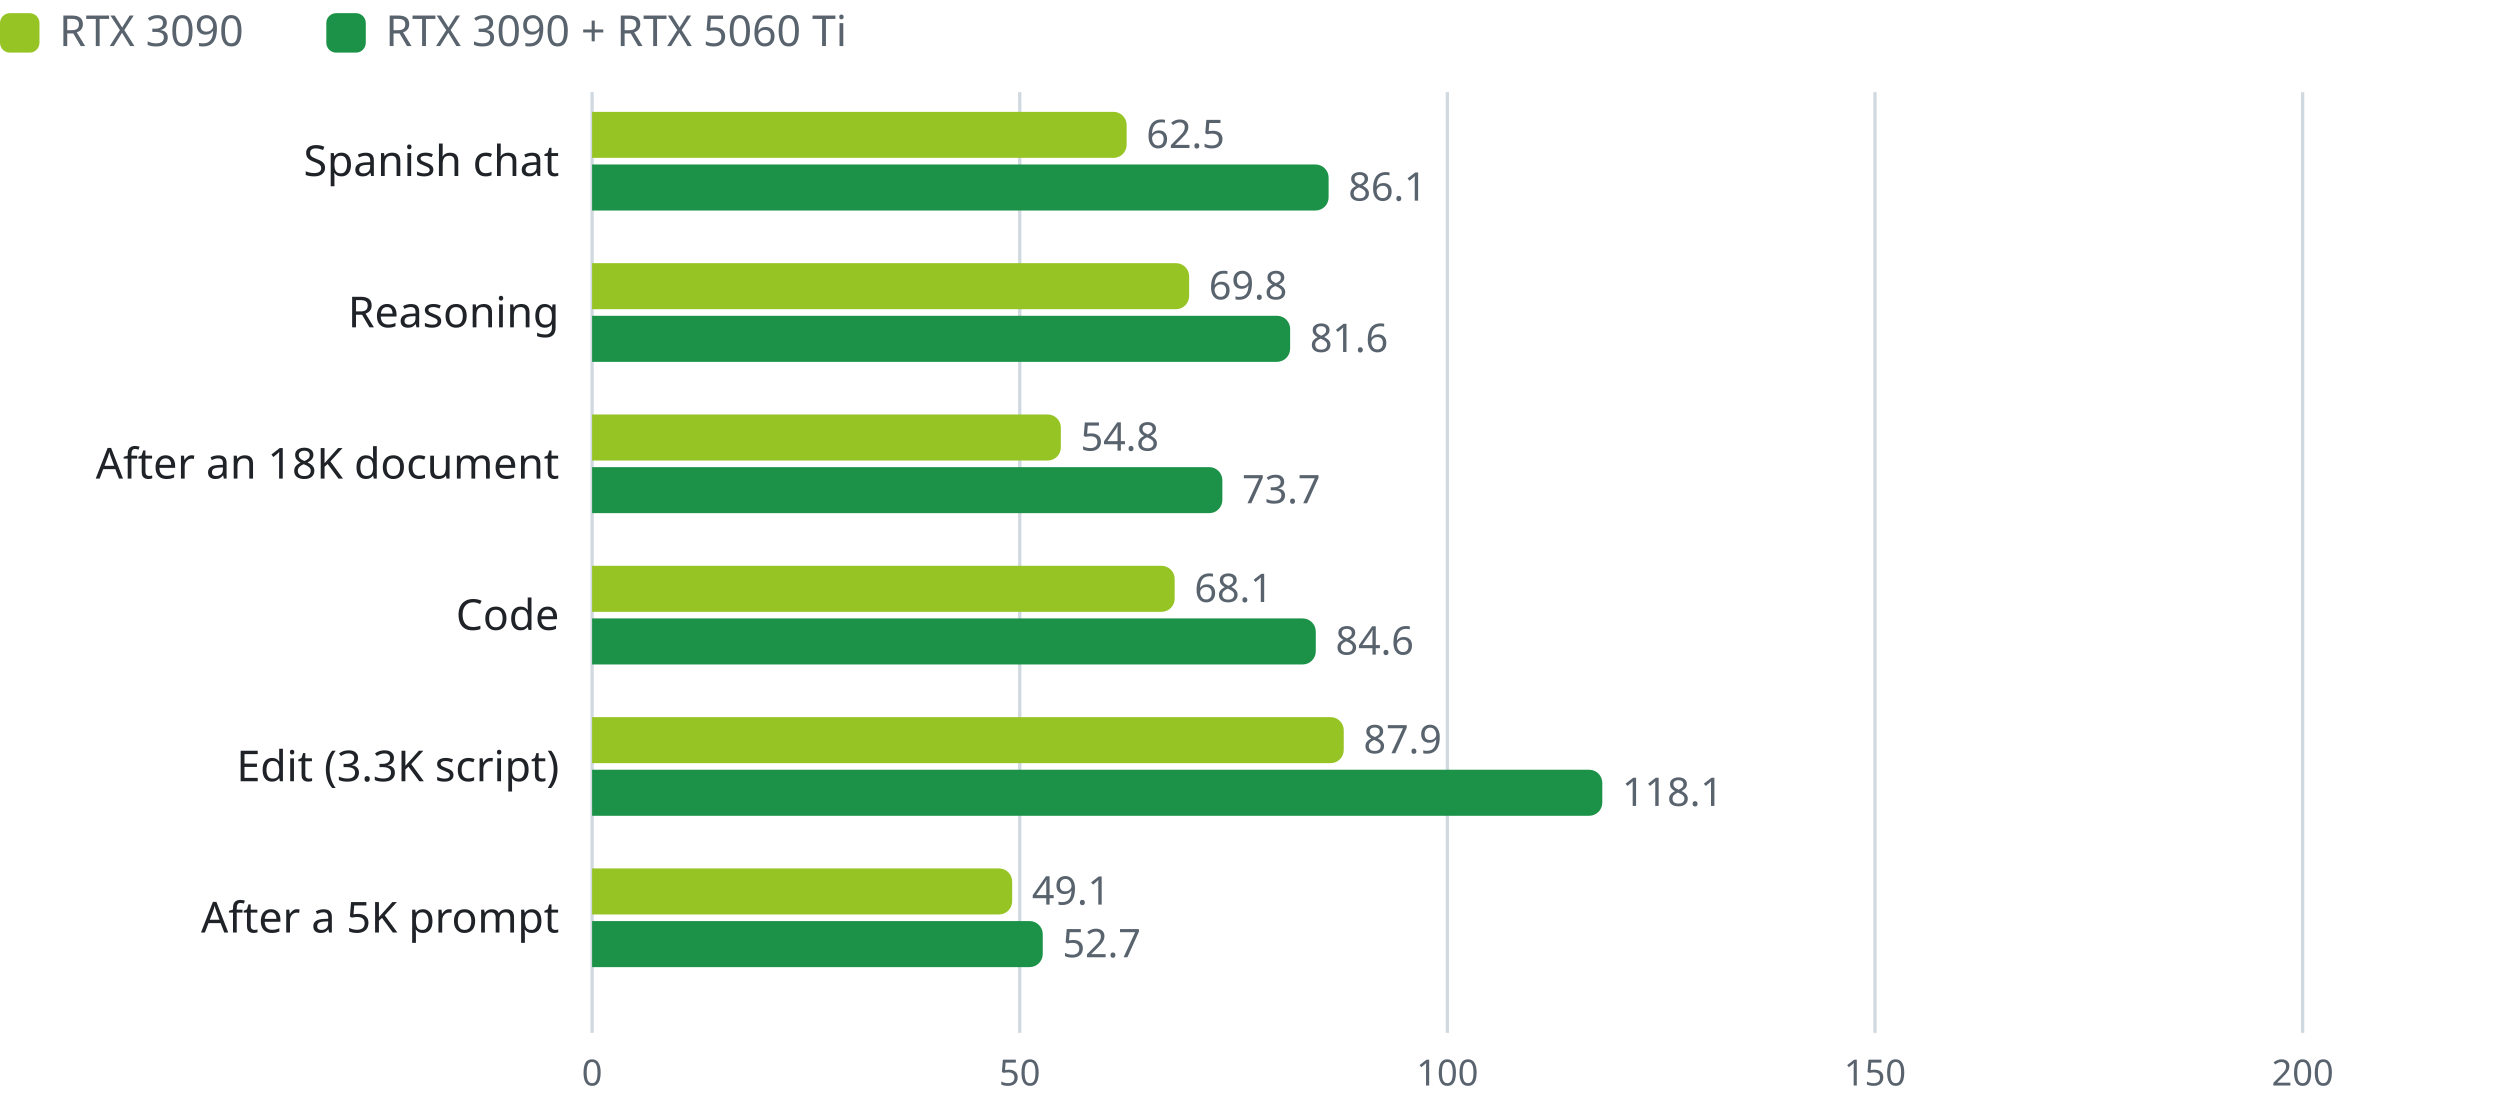
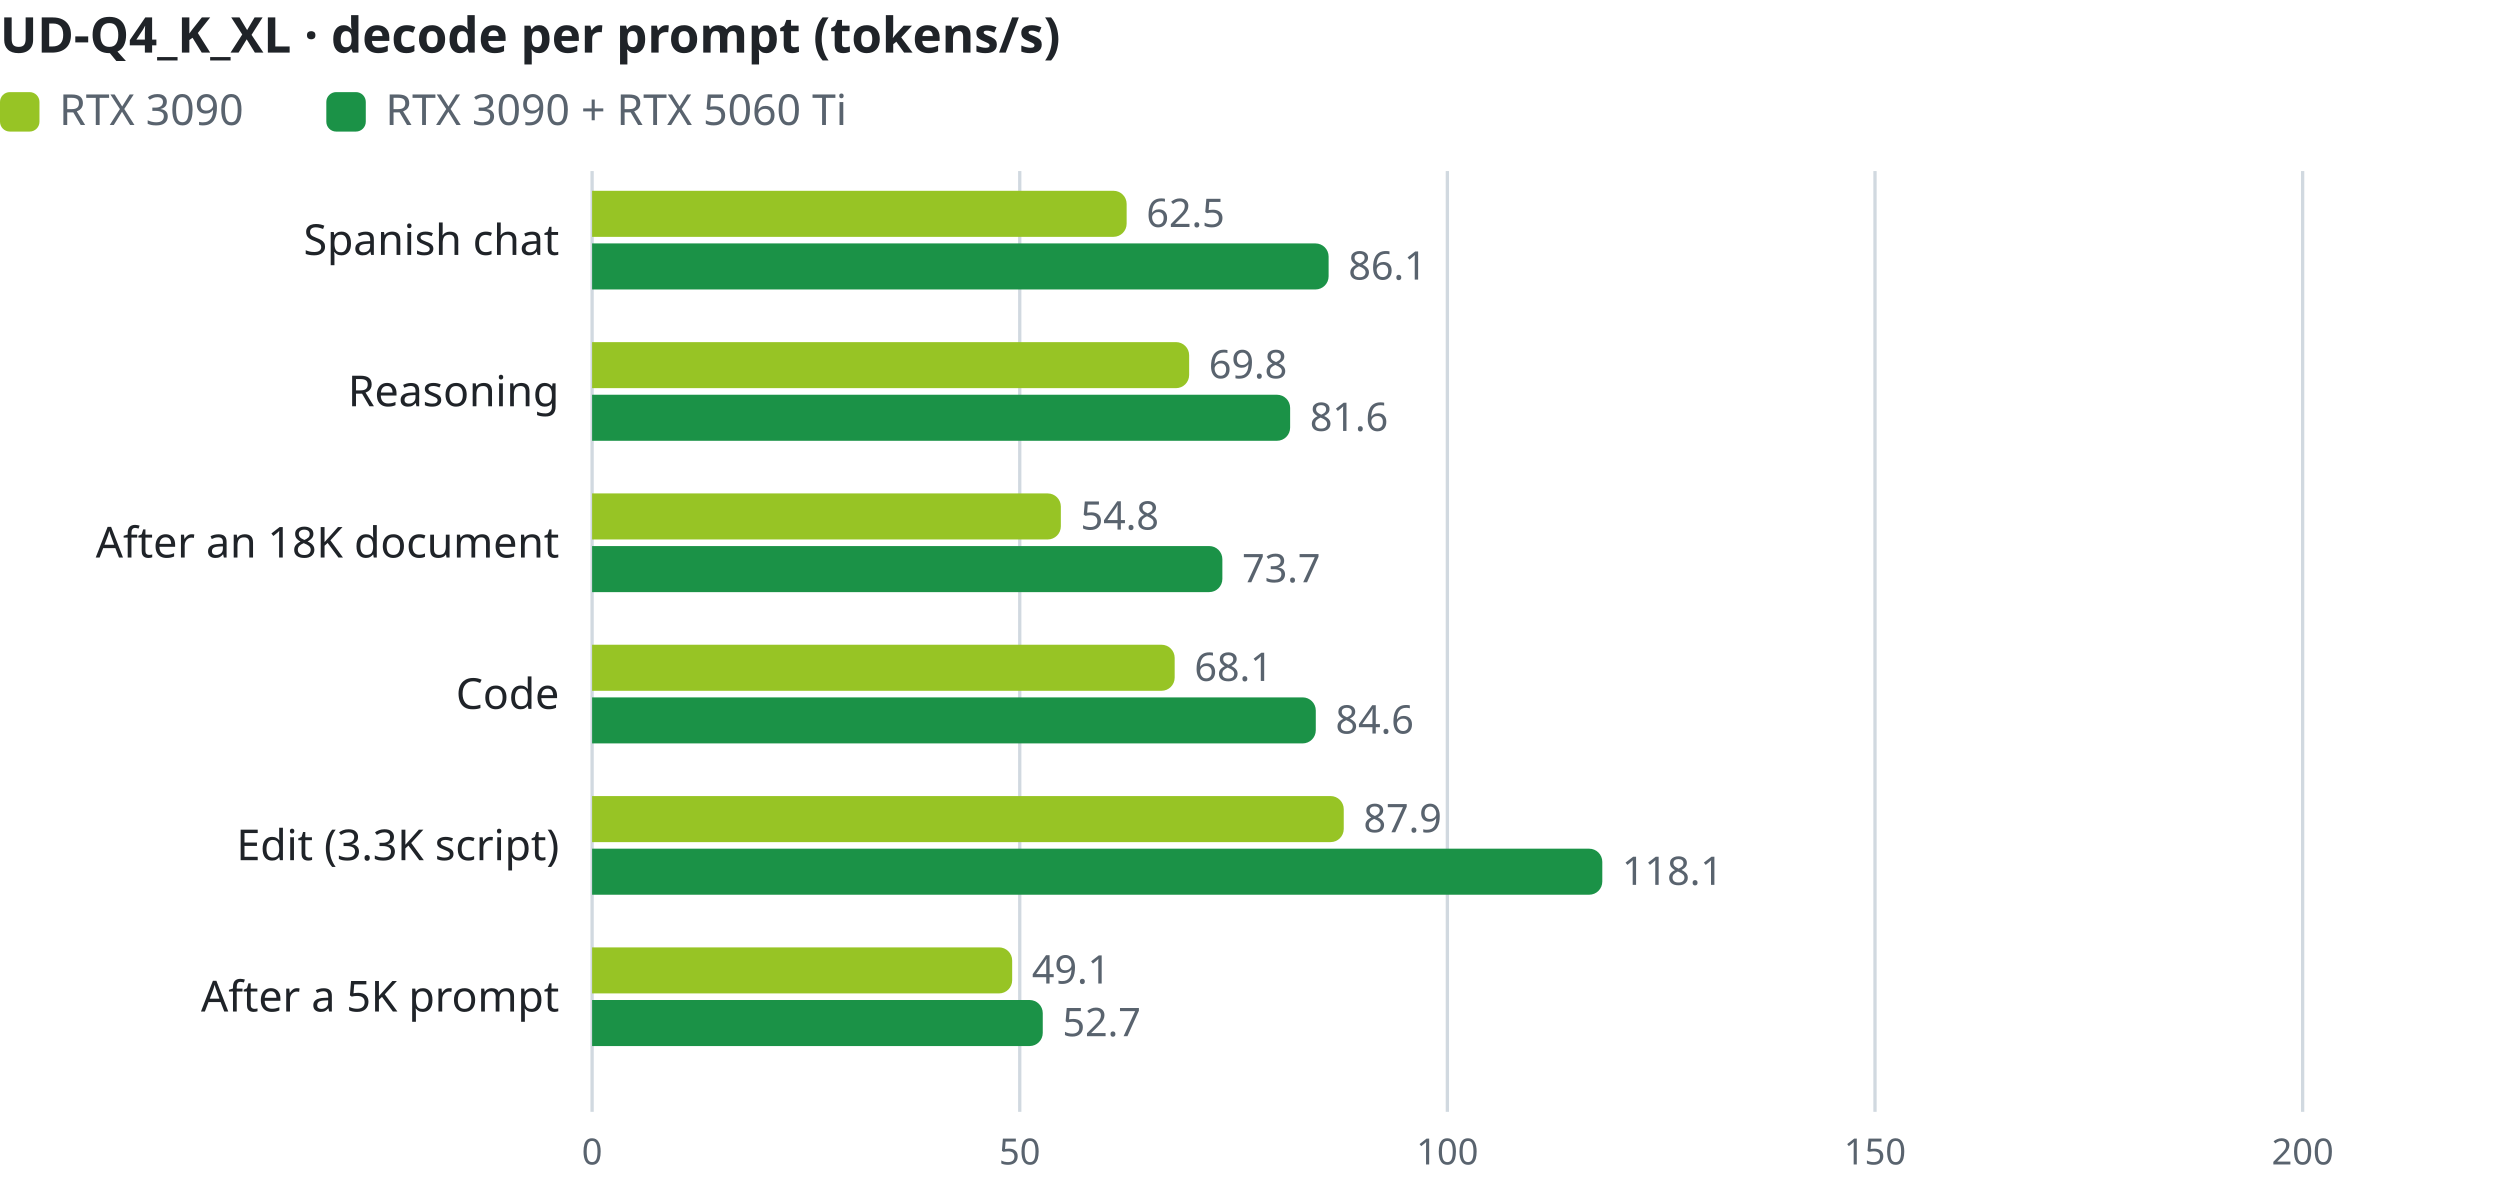
- <svg xmlns="http://www.w3.org/2000/svg" width="760" height="336" viewBox="0 0 760 336" role="img" aria-label="UD-Q4_K_XL decode speed per prompt" font-family="-apple-system,BlinkMacSystemFont,'Segoe UI','Noto Sans',Helvetica,Arial,sans-serif">
-   <rect x="0" y="4" width="12" height="12" rx="3" fill="#97c425" />
-   <text x="18" y="14" font-size="13" fill="#59636e">RTX 3090</text>
-   <rect x="99.2" y="4" width="12" height="12" rx="3" fill="#1b9247" />
-   <text x="117.2" y="14" font-size="13" fill="#59636e">RTX 3090 + RTX 5060 Ti</text>
-   <line x1="180.0" y1="28" x2="180.0" y2="314" stroke="#d1d9e0" stroke-width="1" />
-   <text x="180.0" y="330" font-size="11" fill="#59636e" text-anchor="middle">0</text>
-   <line x1="310.0" y1="28" x2="310.0" y2="314" stroke="#d1d9e0" stroke-width="1" />
-   <text x="310.0" y="330" font-size="11" fill="#59636e" text-anchor="middle">50</text>
-   <line x1="440.0" y1="28" x2="440.0" y2="314" stroke="#d1d9e0" stroke-width="1" />
-   <text x="440.0" y="330" font-size="11" fill="#59636e" text-anchor="middle">100</text>
-   <line x1="570.0" y1="28" x2="570.0" y2="314" stroke="#d1d9e0" stroke-width="1" />
-   <text x="570.0" y="330" font-size="11" fill="#59636e" text-anchor="middle">150</text>
-   <line x1="700.0" y1="28" x2="700.0" y2="314" stroke="#d1d9e0" stroke-width="1" />
-   <text x="700.0" y="330" font-size="11" fill="#59636e" text-anchor="middle">200</text>
-   <text x="170" y="53.5" font-size="13" fill="#1f2328" text-anchor="end">Spanish chat</text>
-   <path d="M180.0,34.0 h158.5 a4,4 0 0 1 4,4 v6.0 a4,4 0 0 1 -4,4 h-158.5 z" fill="#97c425" />
-   <text x="348.5" y="45" font-size="12" fill="#59636e">62.5</text>
-   <path d="M180.0,50.0 h219.9 a4,4 0 0 1 4,4 v6.0 a4,4 0 0 1 -4,4 h-219.9 z" fill="#1b9247" />
-   <text x="409.9" y="61" font-size="12" fill="#59636e">86.1</text>
-   <text x="170" y="99.5" font-size="13" fill="#1f2328" text-anchor="end">Reasoning</text>
-   <path d="M180.0,80.0 h177.5 a4,4 0 0 1 4,4 v6.0 a4,4 0 0 1 -4,4 h-177.5 z" fill="#97c425" />
-   <text x="367.5" y="91" font-size="12" fill="#59636e">69.8</text>
-   <path d="M180.0,96.0 h208.2 a4,4 0 0 1 4,4 v6.0 a4,4 0 0 1 -4,4 h-208.2 z" fill="#1b9247" />
-   <text x="398.2" y="107" font-size="12" fill="#59636e">81.6</text>
-   <text x="170" y="145.5" font-size="13" fill="#1f2328" text-anchor="end">After an 18K document</text>
-   <path d="M180.0,126.0 h138.5 a4,4 0 0 1 4,4 v6.0 a4,4 0 0 1 -4,4 h-138.5 z" fill="#97c425" />
-   <text x="328.5" y="137" font-size="12" fill="#59636e">54.8</text>
-   <path d="M180.0,142.0 h187.6 a4,4 0 0 1 4,4 v6.0 a4,4 0 0 1 -4,4 h-187.6 z" fill="#1b9247" />
-   <text x="377.6" y="153" font-size="12" fill="#59636e">73.7</text>
-   <text x="170" y="191.5" font-size="13" fill="#1f2328" text-anchor="end">Code</text>
-   <path d="M180.0,172.0 h173.1 a4,4 0 0 1 4,4 v6.0 a4,4 0 0 1 -4,4 h-173.1 z" fill="#97c425" />
-   <text x="363.1" y="183" font-size="12" fill="#59636e">68.1</text>
-   <path d="M180.0,188.0 h216.0 a4,4 0 0 1 4,4 v6.0 a4,4 0 0 1 -4,4 h-216.0 z" fill="#1b9247" />
-   <text x="406.0" y="199" font-size="12" fill="#59636e">84.6</text>
-   <text x="170" y="237.5" font-size="13" fill="#1f2328" text-anchor="end">Edit (3.3K script)</text>
-   <path d="M180.0,218.0 h224.5 a4,4 0 0 1 4,4 v6.0 a4,4 0 0 1 -4,4 h-224.5 z" fill="#97c425" />
-   <text x="414.5" y="229" font-size="12" fill="#59636e">87.9</text>
-   <path d="M180.0,234.0 h303.1 a4,4 0 0 1 4,4 v6.0 a4,4 0 0 1 -4,4 h-303.1 z" fill="#1b9247" />
-   <text x="493.1" y="245" font-size="12" fill="#59636e">118.1</text>
-   <text x="170" y="283.5" font-size="13" fill="#1f2328" text-anchor="end">After a 5K prompt</text>
-   <path d="M180.0,264.0 h123.7 a4,4 0 0 1 4,4 v6.0 a4,4 0 0 1 -4,4 h-123.7 z" fill="#97c425" />
-   <text x="313.7" y="275" font-size="12" fill="#59636e">49.1</text>
-   <path d="M180.0,280.0 h133.0 a4,4 0 0 1 4,4 v6.0 a4,4 0 0 1 -4,4 h-133.0 z" fill="#1b9247" />
-   <text x="323.0" y="291" font-size="12" fill="#59636e">52.7</text>
+ <svg xmlns="http://www.w3.org/2000/svg" width="760" height="360" viewBox="0 0 760 360" role="img" aria-label="UD-Q4_K_XL decode speed per prompt" font-family="-apple-system,BlinkMacSystemFont,'Segoe UI','Noto Sans',Helvetica,Arial,sans-serif">
+   <text x="0" y="16" font-size="15" font-weight="600" fill="#1f2328">UD-Q4_K_XL · decode per prompt (tokens/s)</text>
+   <rect x="0" y="28" width="12" height="12" rx="3" fill="#97c425" />
+   <text x="18" y="38" font-size="13" fill="#59636e">RTX 3090</text>
+   <rect x="99.2" y="28" width="12" height="12" rx="3" fill="#1b9247" />
+   <text x="117.2" y="38" font-size="13" fill="#59636e">RTX 3090 + RTX 5060 Ti</text>
+   <line x1="180.0" y1="52" x2="180.0" y2="338" stroke="#d1d9e0" stroke-width="1" />
+   <text x="180.0" y="354" font-size="11" fill="#59636e" text-anchor="middle">0</text>
+   <line x1="310.0" y1="52" x2="310.0" y2="338" stroke="#d1d9e0" stroke-width="1" />
+   <text x="310.0" y="354" font-size="11" fill="#59636e" text-anchor="middle">50</text>
+   <line x1="440.0" y1="52" x2="440.0" y2="338" stroke="#d1d9e0" stroke-width="1" />
+   <text x="440.0" y="354" font-size="11" fill="#59636e" text-anchor="middle">100</text>
+   <line x1="570.0" y1="52" x2="570.0" y2="338" stroke="#d1d9e0" stroke-width="1" />
+   <text x="570.0" y="354" font-size="11" fill="#59636e" text-anchor="middle">150</text>
+   <line x1="700.0" y1="52" x2="700.0" y2="338" stroke="#d1d9e0" stroke-width="1" />
+   <text x="700.0" y="354" font-size="11" fill="#59636e" text-anchor="middle">200</text>
+   <text x="170" y="77.5" font-size="13" fill="#1f2328" text-anchor="end">Spanish chat</text>
+   <path d="M180.0,58.0 h158.5 a4,4 0 0 1 4,4 v6.0 a4,4 0 0 1 -4,4 h-158.5 z" fill="#97c425" />
+   <text x="348.5" y="69" font-size="12" fill="#59636e">62.5</text>
+   <path d="M180.0,74.0 h219.9 a4,4 0 0 1 4,4 v6.0 a4,4 0 0 1 -4,4 h-219.9 z" fill="#1b9247" />
+   <text x="409.9" y="85" font-size="12" fill="#59636e">86.1</text>
+   <text x="170" y="123.5" font-size="13" fill="#1f2328" text-anchor="end">Reasoning</text>
+   <path d="M180.0,104.0 h177.5 a4,4 0 0 1 4,4 v6.0 a4,4 0 0 1 -4,4 h-177.5 z" fill="#97c425" />
+   <text x="367.5" y="115" font-size="12" fill="#59636e">69.8</text>
+   <path d="M180.0,120.0 h208.2 a4,4 0 0 1 4,4 v6.0 a4,4 0 0 1 -4,4 h-208.2 z" fill="#1b9247" />
+   <text x="398.2" y="131" font-size="12" fill="#59636e">81.6</text>
+   <text x="170" y="169.5" font-size="13" fill="#1f2328" text-anchor="end">After an 18K document</text>
+   <path d="M180.0,150.0 h138.5 a4,4 0 0 1 4,4 v6.0 a4,4 0 0 1 -4,4 h-138.5 z" fill="#97c425" />
+   <text x="328.5" y="161" font-size="12" fill="#59636e">54.8</text>
+   <path d="M180.0,166.0 h187.6 a4,4 0 0 1 4,4 v6.0 a4,4 0 0 1 -4,4 h-187.6 z" fill="#1b9247" />
+   <text x="377.6" y="177" font-size="12" fill="#59636e">73.7</text>
+   <text x="170" y="215.5" font-size="13" fill="#1f2328" text-anchor="end">Code</text>
+   <path d="M180.0,196.0 h173.1 a4,4 0 0 1 4,4 v6.0 a4,4 0 0 1 -4,4 h-173.1 z" fill="#97c425" />
+   <text x="363.1" y="207" font-size="12" fill="#59636e">68.1</text>
+   <path d="M180.0,212.0 h216.0 a4,4 0 0 1 4,4 v6.0 a4,4 0 0 1 -4,4 h-216.0 z" fill="#1b9247" />
+   <text x="406.0" y="223" font-size="12" fill="#59636e">84.6</text>
+   <text x="170" y="261.5" font-size="13" fill="#1f2328" text-anchor="end">Edit (3.3K script)</text>
+   <path d="M180.0,242.0 h224.5 a4,4 0 0 1 4,4 v6.0 a4,4 0 0 1 -4,4 h-224.5 z" fill="#97c425" />
+   <text x="414.5" y="253" font-size="12" fill="#59636e">87.9</text>
+   <path d="M180.0,258.0 h303.1 a4,4 0 0 1 4,4 v6.0 a4,4 0 0 1 -4,4 h-303.1 z" fill="#1b9247" />
+   <text x="493.1" y="269" font-size="12" fill="#59636e">118.1</text>
+   <text x="170" y="307.5" font-size="13" fill="#1f2328" text-anchor="end">After a 5K prompt</text>
+   <path d="M180.0,288.0 h123.7 a4,4 0 0 1 4,4 v6.0 a4,4 0 0 1 -4,4 h-123.7 z" fill="#97c425" />
+   <text x="313.7" y="299" font-size="12" fill="#59636e">49.1</text>
+   <path d="M180.0,304.0 h133.0 a4,4 0 0 1 4,4 v6.0 a4,4 0 0 1 -4,4 h-133.0 z" fill="#1b9247" />
+   <text x="323.0" y="315" font-size="12" fill="#59636e">52.7</text>
</svg>
